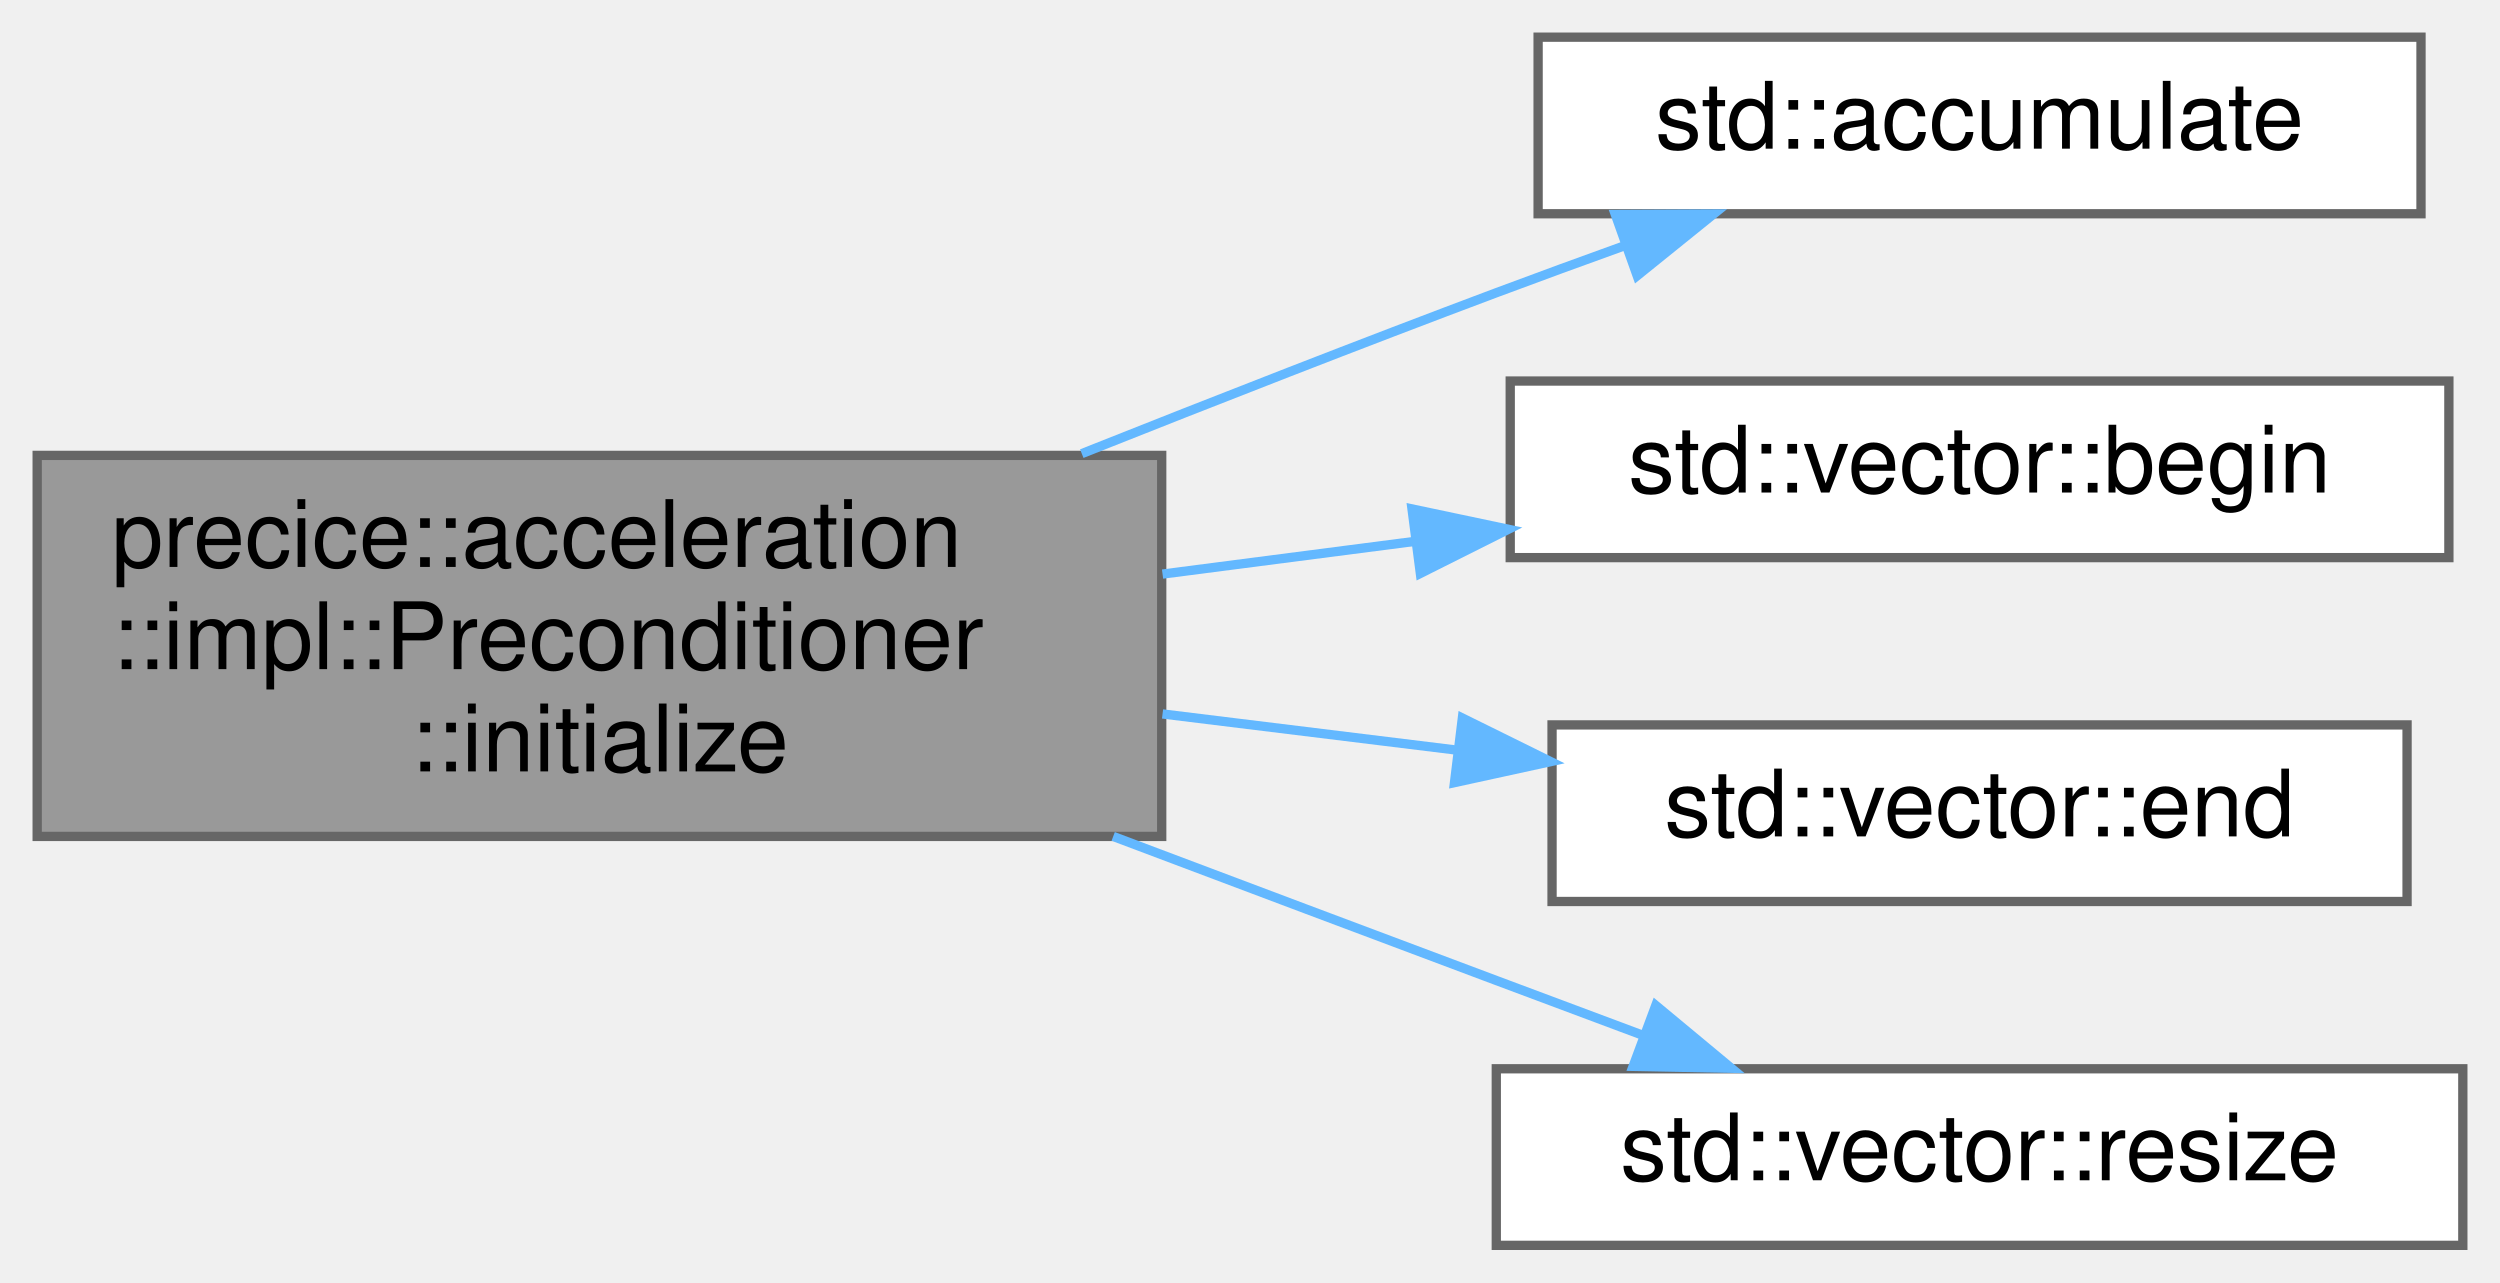
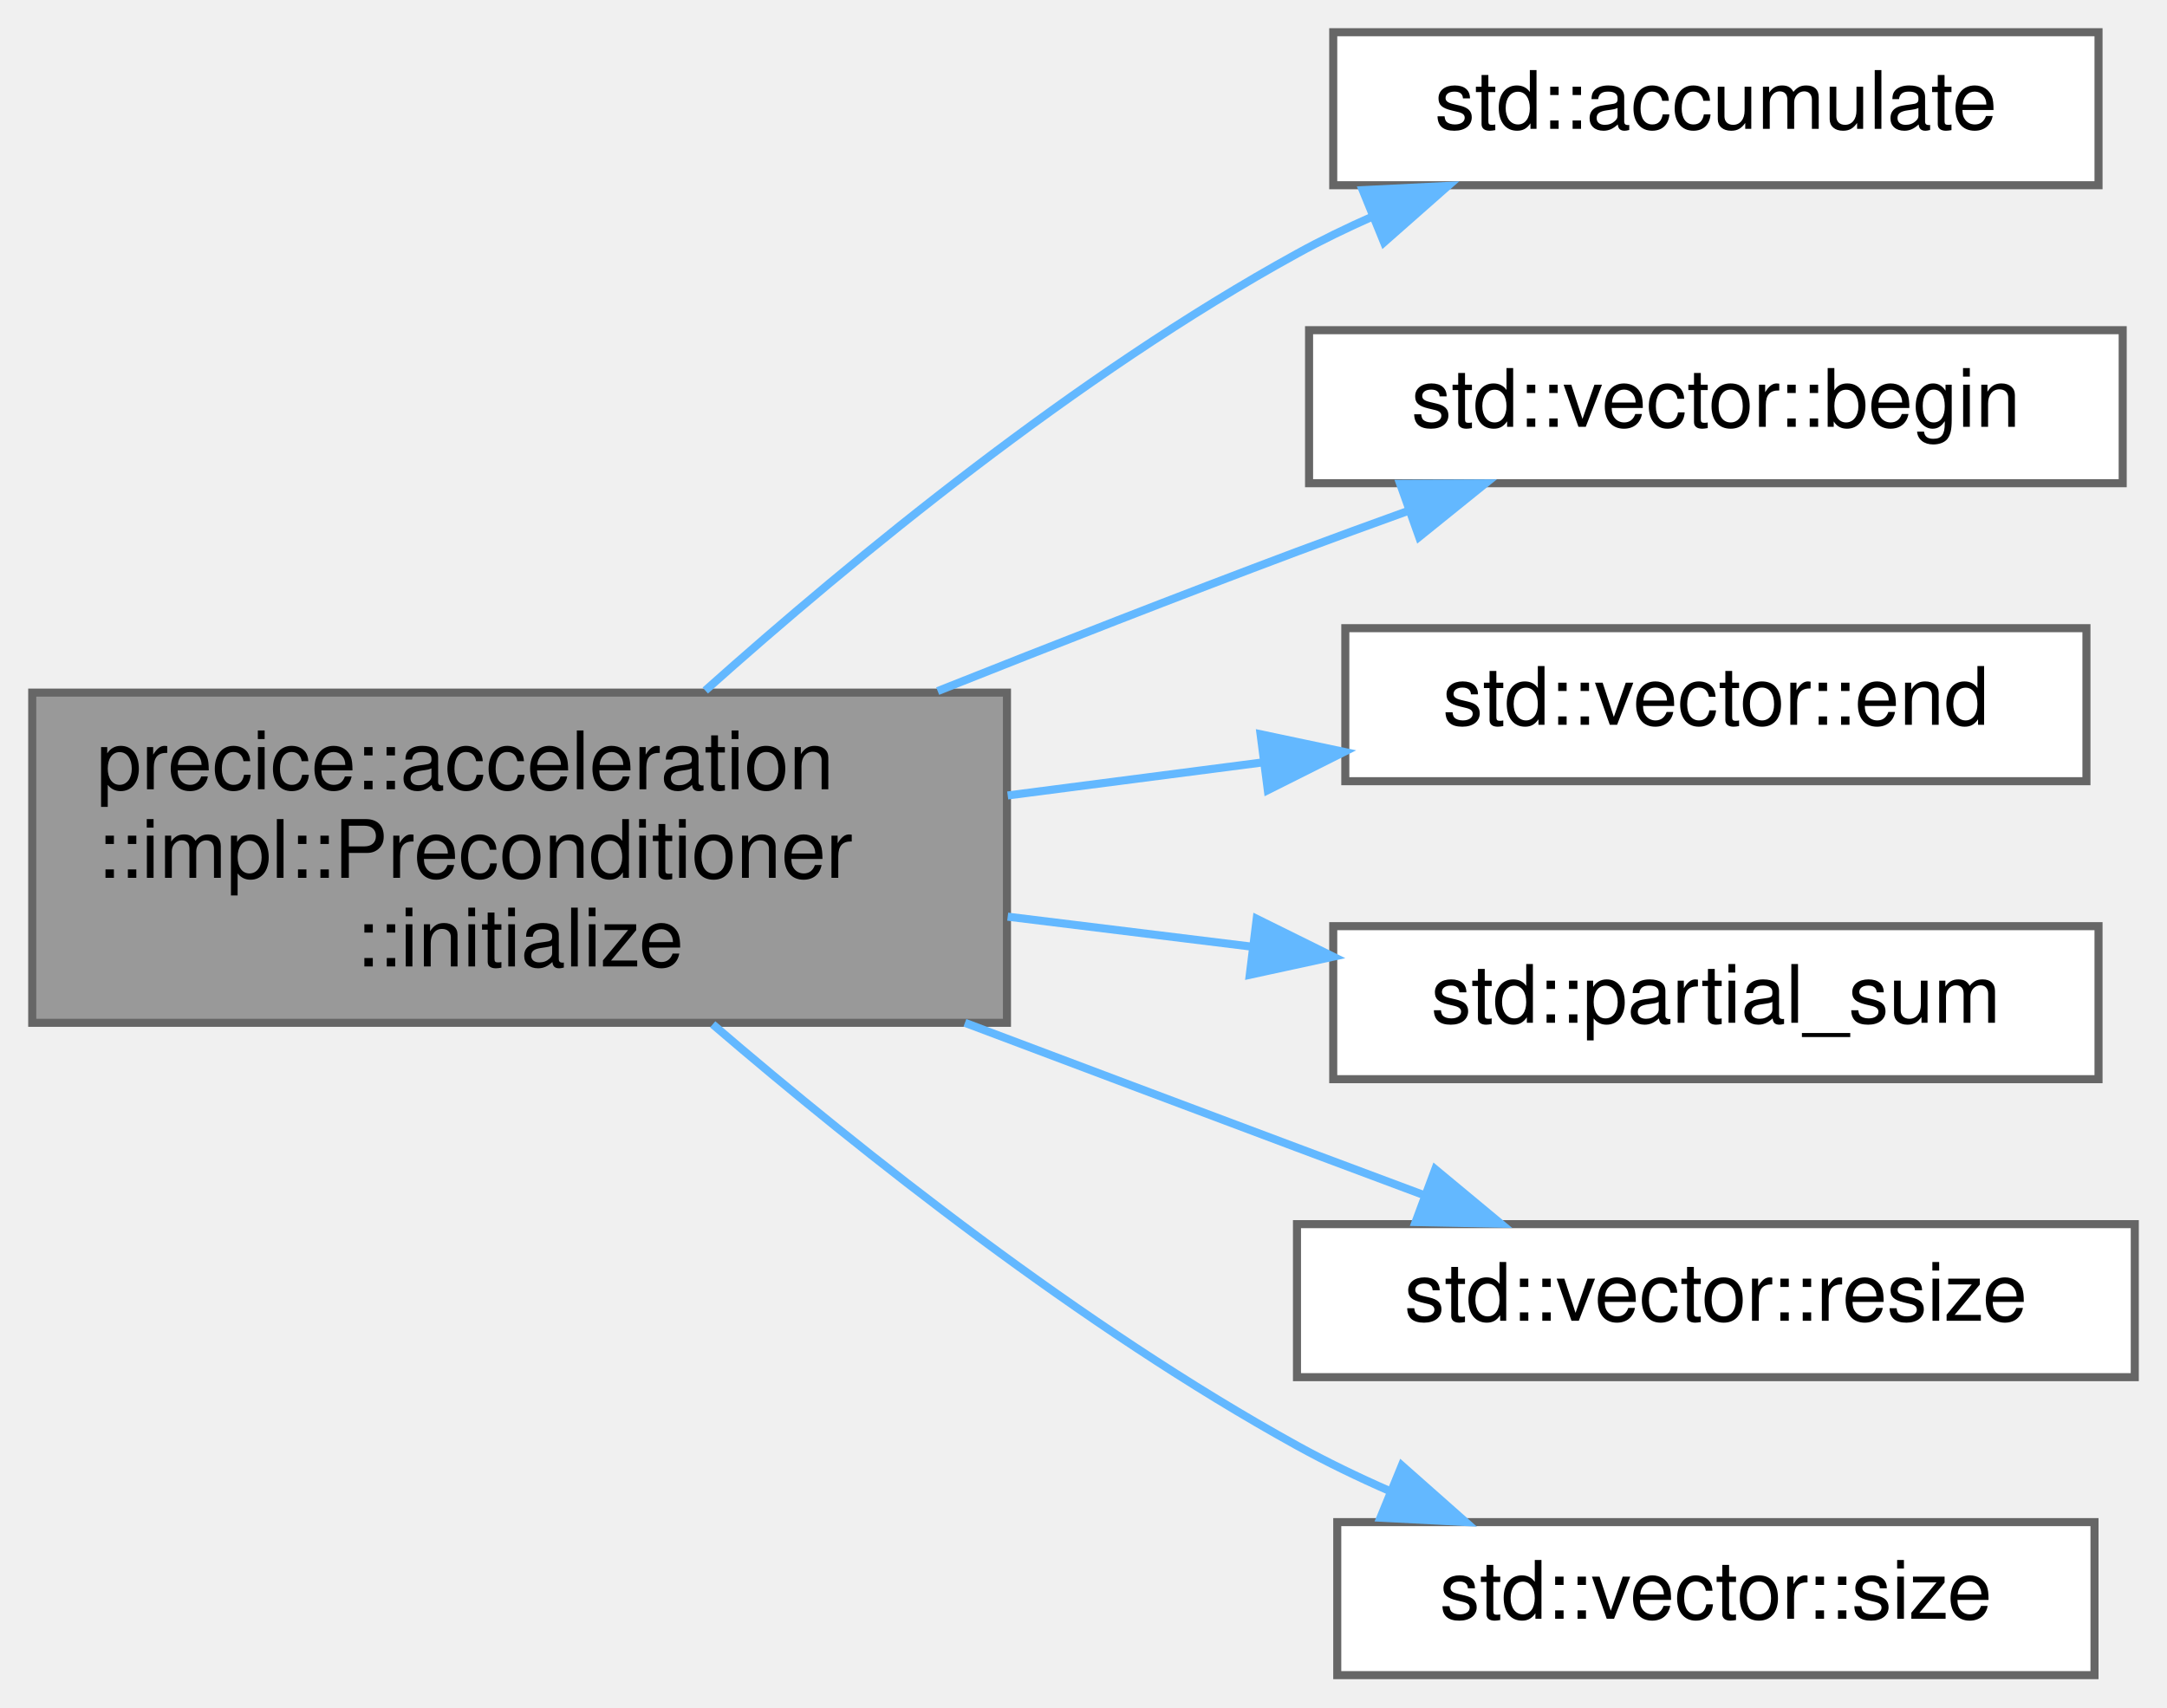
- <svg xmlns="http://www.w3.org/2000/svg" xmlns:xlink="http://www.w3.org/1999/xlink" width="269pt" height="138pt" viewBox="0.00 0.00 269.00 138.00">
-   <g id="graph0" class="graph" transform="scale(1 1) rotate(0) translate(4 134)">
+ <svg xmlns="http://www.w3.org/2000/svg" xmlns:xlink="http://www.w3.org/1999/xlink" width="269pt" height="212pt" viewBox="0.00 0.00 269.00 212.00">
+   <g id="graph0" class="graph" transform="scale(1 1) rotate(0) translate(4 208)">
    <g id="Node000001" class="node">
      <g id="a_Node000001">
        <a xlink:title="initialize the preconditioner">
-           <polygon fill="#999999" stroke="#666666" points="121,-85 0,-85 0,-44 121,-44 121,-85" />
-           <text text-anchor="start" x="8" y="-73" font-family="Helvetica,sans-Serif" font-size="10.00">precice::acceleration</text>
-           <text text-anchor="start" x="8" y="-62" font-family="Helvetica,sans-Serif" font-size="10.00">::impl::Preconditioner</text>
-           <text text-anchor="middle" x="60.5" y="-51" font-family="Helvetica,sans-Serif" font-size="10.00">::initialize</text>
+           <polygon fill="#999999" stroke="#666666" points="121,-122 0,-122 0,-81 121,-81 121,-122" />
+           <text text-anchor="start" x="8" y="-110" font-family="Helvetica,sans-Serif" font-size="10.00">precice::acceleration</text>
+           <text text-anchor="start" x="8" y="-99" font-family="Helvetica,sans-Serif" font-size="10.00">::impl::Preconditioner</text>
+           <text text-anchor="middle" x="60.5" y="-88" font-family="Helvetica,sans-Serif" font-size="10.00">::initialize</text>
        </a>
      </g>
    </g>
    <g id="Node000002" class="node">
      <g id="a_Node000002">
        <a target="_parent" xlink:href="http://en.cppreference.com/w/cpp/algorithm/accumulate.html#" xlink:title=" ">
-           <polygon fill="white" stroke="#666666" points="256.5,-130 161.5,-130 161.5,-111 256.5,-111 256.5,-130" />
-           <text text-anchor="middle" x="209" y="-118" font-family="Helvetica,sans-Serif" font-size="10.00">std::accumulate</text>
+           <polygon fill="white" stroke="#666666" points="256.5,-204 161.5,-204 161.5,-185 256.5,-185 256.5,-204" />
+           <text text-anchor="middle" x="209" y="-192" font-family="Helvetica,sans-Serif" font-size="10.00">std::accumulate</text>
        </a>
      </g>
    </g>
    <g id="edge1_Node000001_Node000002" class="edge">
      <g id="a_edge1_Node000001_Node000002">
        <a xlink:title=" ">
-           <path fill="none" stroke="#63b8ff" d="M112.4,-85.19C126.78,-90.91 142.47,-97.05 157,-102.5 161.49,-104.18 166.22,-105.91 170.91,-107.6" />
-           <polygon fill="#63b8ff" stroke="#63b8ff" points="169.81,-110.92 180.4,-110.98 172.16,-104.33 169.81,-110.92" />
+           <path fill="none" stroke="#63b8ff" d="M83.55,-122.26C102.01,-138.75 129.66,-161.47 157,-176.5 160.01,-178.16 163.21,-179.71 166.47,-181.15" />
+           <polygon fill="#63b8ff" stroke="#63b8ff" points="165.16,-184.39 175.75,-184.92 167.8,-177.91 165.16,-184.39" />
        </a>
      </g>
    </g>
    <g id="Node000003" class="node">
      <g id="a_Node000003">
        <a target="_parent" xlink:href="http://en.cppreference.com/w/cpp/container/vector/begin.html#" xlink:title=" ">
-           <polygon fill="white" stroke="#666666" points="259.5,-93 158.5,-93 158.5,-74 259.5,-74 259.5,-93" />
-           <text text-anchor="middle" x="209" y="-81" font-family="Helvetica,sans-Serif" font-size="10.00">std::vector::begin</text>
+           <polygon fill="white" stroke="#666666" points="259.5,-167 158.5,-167 158.5,-148 259.5,-148 259.5,-167" />
+           <text text-anchor="middle" x="209" y="-155" font-family="Helvetica,sans-Serif" font-size="10.00">std::vector::begin</text>
        </a>
      </g>
    </g>
    <g id="edge2_Node000001_Node000003" class="edge">
      <g id="a_edge2_Node000001_Node000003">
        <a xlink:title=" ">
-           <path fill="none" stroke="#63b8ff" d="M121.09,-72.23C130.07,-73.39 139.33,-74.59 148.31,-75.76" />
-           <polygon fill="#63b8ff" stroke="#63b8ff" points="147.93,-79.24 158.3,-77.05 148.83,-72.3 147.93,-79.24" />
+           <path fill="none" stroke="#63b8ff" d="M112.4,-122.19C126.78,-127.91 142.47,-134.05 157,-139.5 161.49,-141.18 166.22,-142.91 170.91,-144.6" />
+           <polygon fill="#63b8ff" stroke="#63b8ff" points="169.81,-147.92 180.4,-147.98 172.16,-141.33 169.81,-147.92" />
        </a>
      </g>
    </g>
    <g id="Node000004" class="node">
      <g id="a_Node000004">
        <a target="_parent" xlink:href="http://en.cppreference.com/w/cpp/container/vector/end.html#" xlink:title=" ">
-           <polygon fill="white" stroke="#666666" points="255,-56 163,-56 163,-37 255,-37 255,-56" />
-           <text text-anchor="middle" x="209" y="-44" font-family="Helvetica,sans-Serif" font-size="10.00">std::vector::end</text>
+           <polygon fill="white" stroke="#666666" points="255,-130 163,-130 163,-111 255,-111 255,-130" />
+           <text text-anchor="middle" x="209" y="-118" font-family="Helvetica,sans-Serif" font-size="10.00">std::vector::end</text>
        </a>
      </g>
    </g>
    <g id="edge3_Node000001_Node000004" class="edge">
      <g id="a_edge3_Node000001_Node000004">
        <a xlink:title=" ">
-           <path fill="none" stroke="#63b8ff" d="M121.09,-57.18C131.54,-55.89 142.39,-54.56 152.72,-53.29" />
-           <polygon fill="#63b8ff" stroke="#63b8ff" points="153.35,-56.74 162.85,-52.05 152.5,-49.79 153.35,-56.74" />
+           <path fill="none" stroke="#63b8ff" d="M121.09,-109.23C131.54,-110.58 142.39,-111.99 152.72,-113.33" />
+           <polygon fill="#63b8ff" stroke="#63b8ff" points="152.48,-116.83 162.85,-114.64 153.38,-109.89 152.48,-116.83" />
        </a>
      </g>
    </g>
    <g id="Node000005" class="node">
      <g id="a_Node000005">
-         <a target="_parent" xlink:href="http://en.cppreference.com/w/cpp/container/vector/resize.html#" xlink:title=" ">
-           <polygon fill="white" stroke="#666666" points="261,-19 157,-19 157,0 261,0 261,-19" />
-           <text text-anchor="middle" x="209" y="-7" font-family="Helvetica,sans-Serif" font-size="10.00">std::vector::resize</text>
+         <a target="_parent" xlink:href="http://en.cppreference.com/w/cpp/algorithm/partial_sum.html#" xlink:title=" ">
+           <polygon fill="white" stroke="#666666" points="256.5,-93 161.5,-93 161.5,-74 256.5,-74 256.5,-93" />
+           <text text-anchor="middle" x="209" y="-81" font-family="Helvetica,sans-Serif" font-size="10.00">std::partial_sum</text>
        </a>
      </g>
    </g>
    <g id="edge4_Node000001_Node000005" class="edge">
      <g id="a_edge4_Node000001_Node000005">
        <a xlink:title=" ">
-           <path fill="none" stroke="#63b8ff" d="M115.78,-44C129.24,-38.92 143.64,-33.51 157,-28.5 162.14,-26.57 167.58,-24.54 172.91,-22.55" />
-           <polygon fill="#63b8ff" stroke="#63b8ff" points="174.16,-25.82 182.31,-19.05 171.72,-19.26 174.16,-25.82" />
+           <path fill="none" stroke="#63b8ff" d="M121.09,-94.18C131.08,-92.95 141.43,-91.68 151.35,-90.46" />
+           <polygon fill="#63b8ff" stroke="#63b8ff" points="152,-93.91 161.5,-89.21 151.14,-86.96 152,-93.91" />
+         </a>
+       </g>
+     </g>
+     <g id="Node000006" class="node">
+       <g id="a_Node000006">
+         <a target="_parent" xlink:href="http://en.cppreference.com/w/cpp/container/vector/resize.html#" xlink:title=" ">
+           <polygon fill="white" stroke="#666666" points="261,-56 157,-56 157,-37 261,-37 261,-56" />
+           <text text-anchor="middle" x="209" y="-44" font-family="Helvetica,sans-Serif" font-size="10.00">std::vector::resize</text>
+         </a>
+       </g>
+     </g>
+     <g id="edge5_Node000001_Node000006" class="edge">
+       <g id="a_edge5_Node000001_Node000006">
+         <a xlink:title=" ">
+           <path fill="none" stroke="#63b8ff" d="M115.78,-81C129.24,-75.92 143.64,-70.51 157,-65.5 162.14,-63.57 167.58,-61.54 172.91,-59.55" />
+           <polygon fill="#63b8ff" stroke="#63b8ff" points="174.16,-62.82 182.31,-56.05 171.72,-56.26 174.16,-62.82" />
+         </a>
+       </g>
+     </g>
+     <g id="Node000007" class="node">
+       <g id="a_Node000007">
+         <a target="_parent" xlink:href="http://en.cppreference.com/w/cpp/container/vector/size.html#" xlink:title=" ">
+           <polygon fill="white" stroke="#666666" points="256,-19 162,-19 162,0 256,0 256,-19" />
+           <text text-anchor="middle" x="209" y="-7" font-family="Helvetica,sans-Serif" font-size="10.00">std::vector::size</text>
+         </a>
+       </g>
+     </g>
+     <g id="edge6_Node000001_Node000007" class="edge">
+       <g id="a_edge6_Node000001_Node000007">
+         <a xlink:title=" ">
+           <path fill="none" stroke="#63b8ff" d="M84.47,-80.81C103.02,-64.9 130.33,-43.23 157,-28.5 160.68,-26.47 164.61,-24.57 168.61,-22.82" />
+           <polygon fill="#63b8ff" stroke="#63b8ff" points="170.01,-26.03 177.94,-19.01 167.36,-19.55 170.01,-26.03" />
        </a>
      </g>
    </g>
  </g>
</svg>
